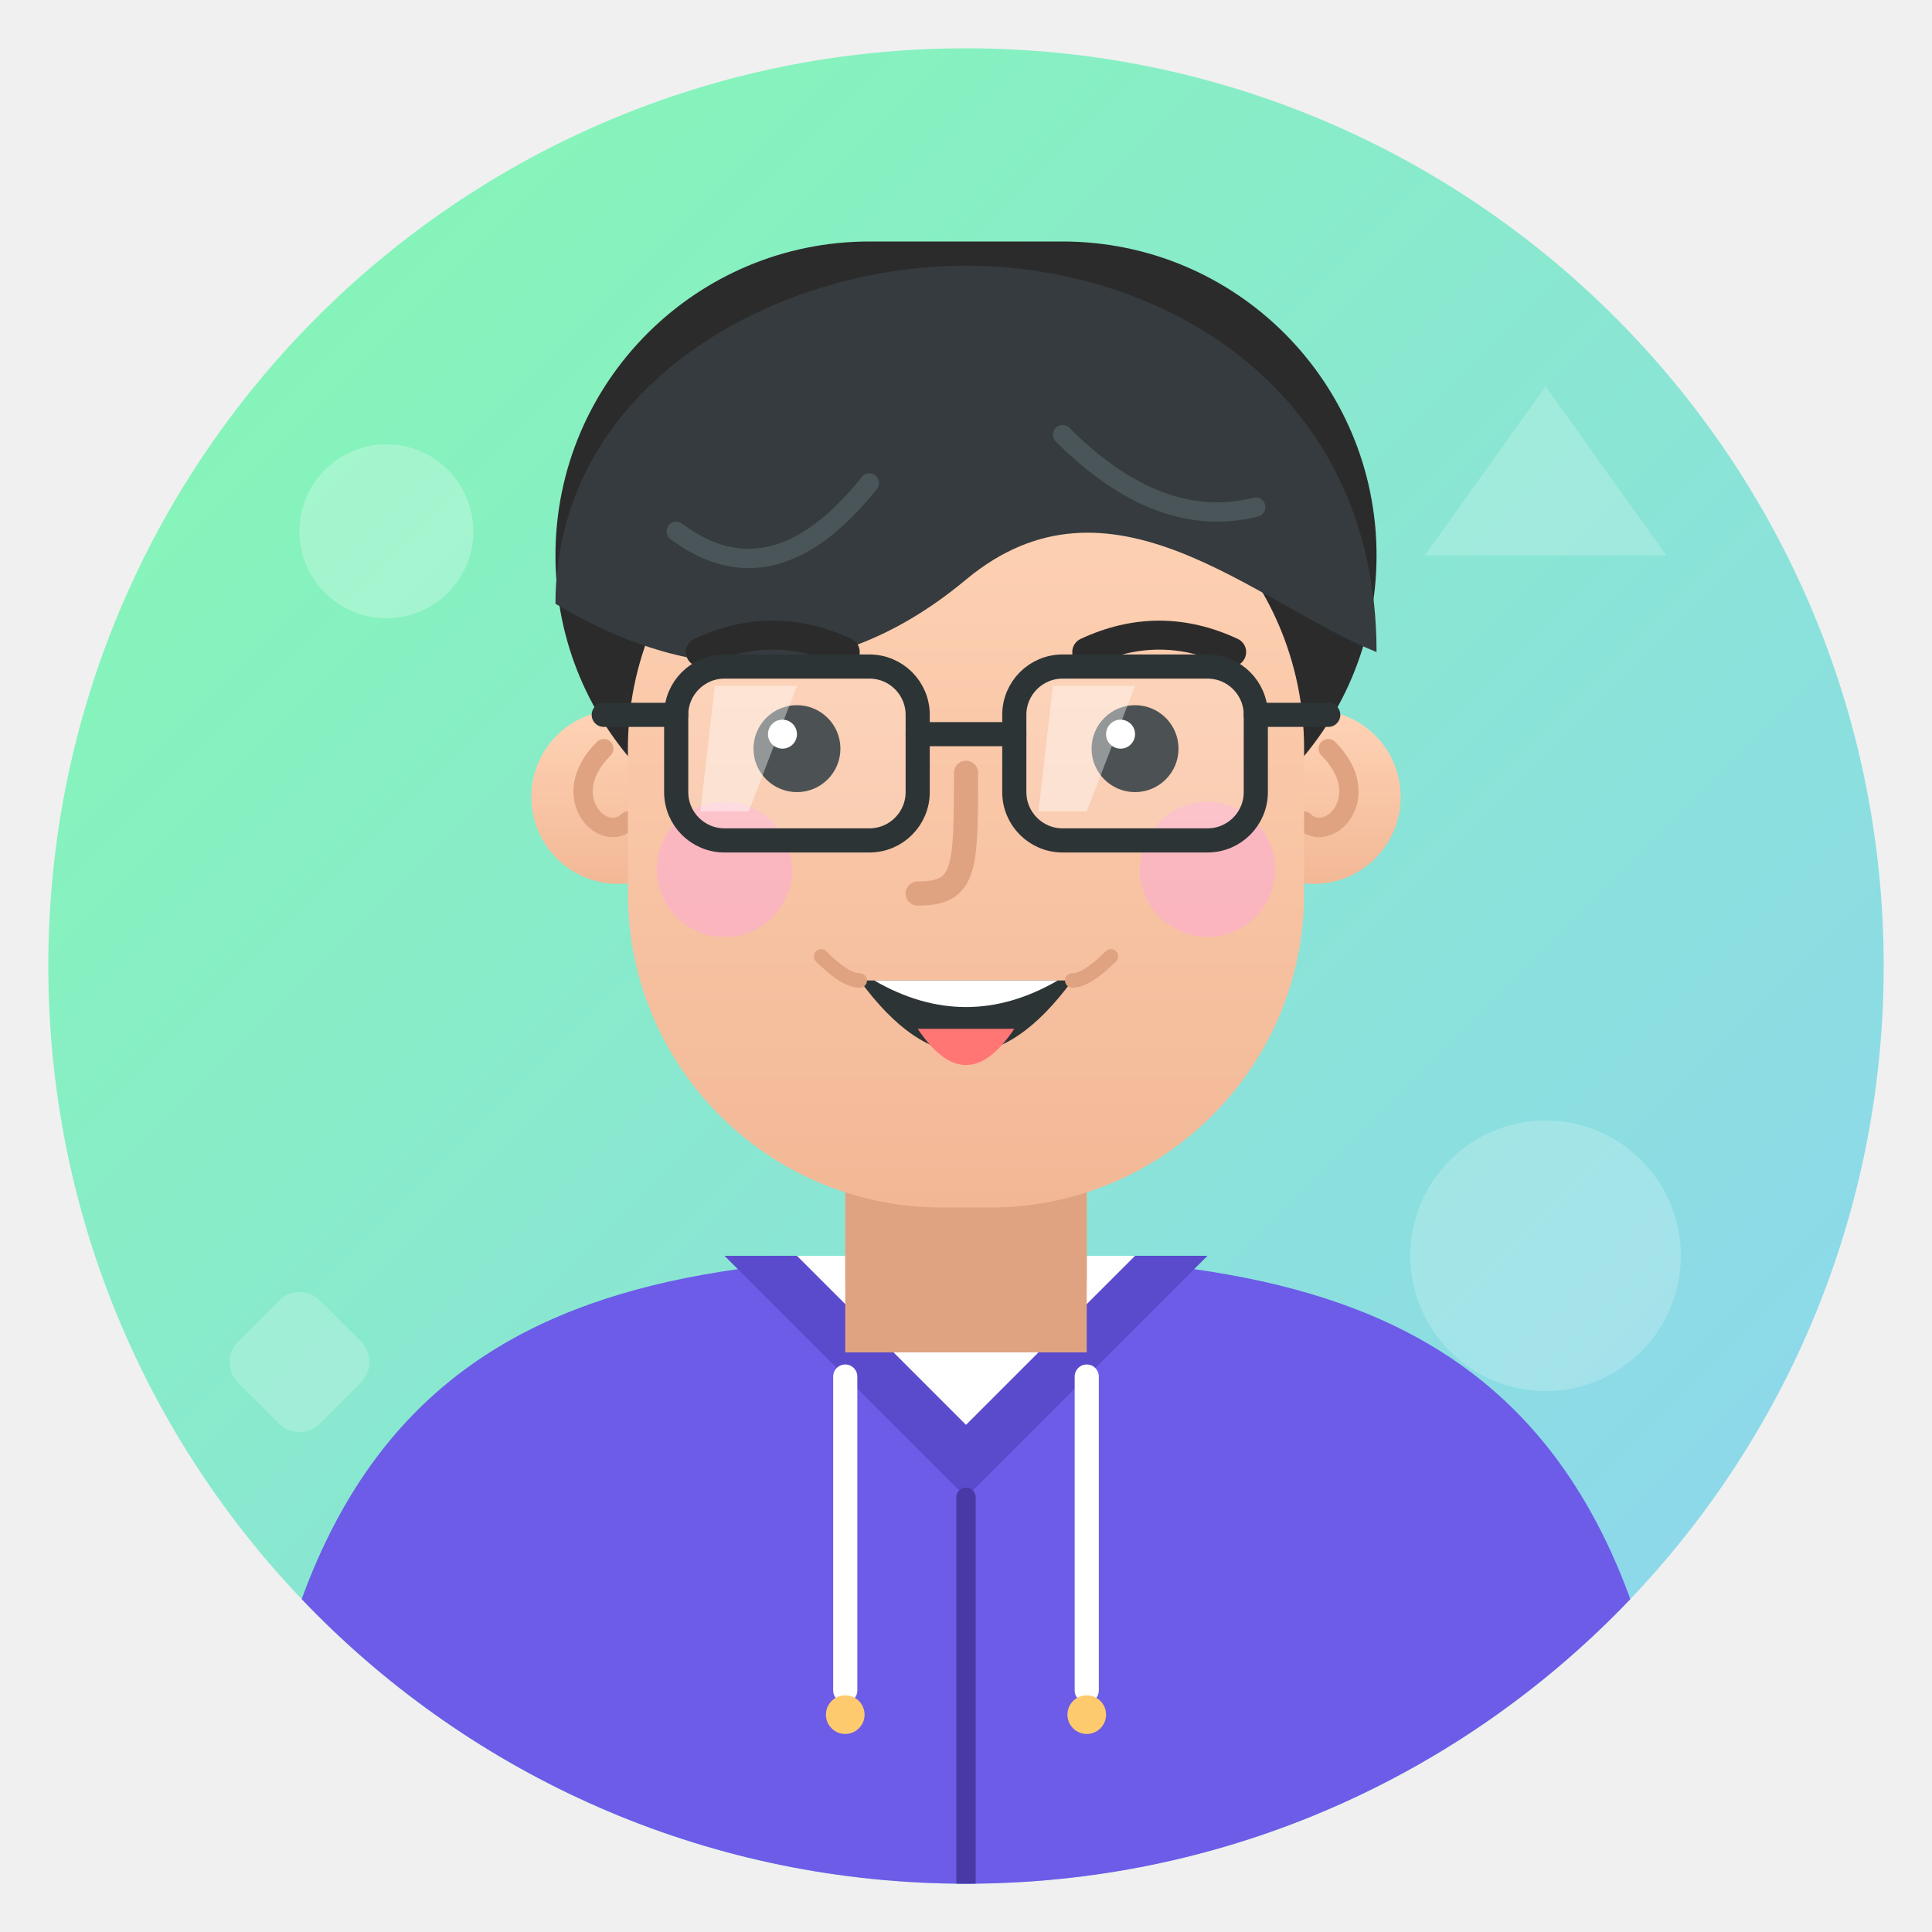
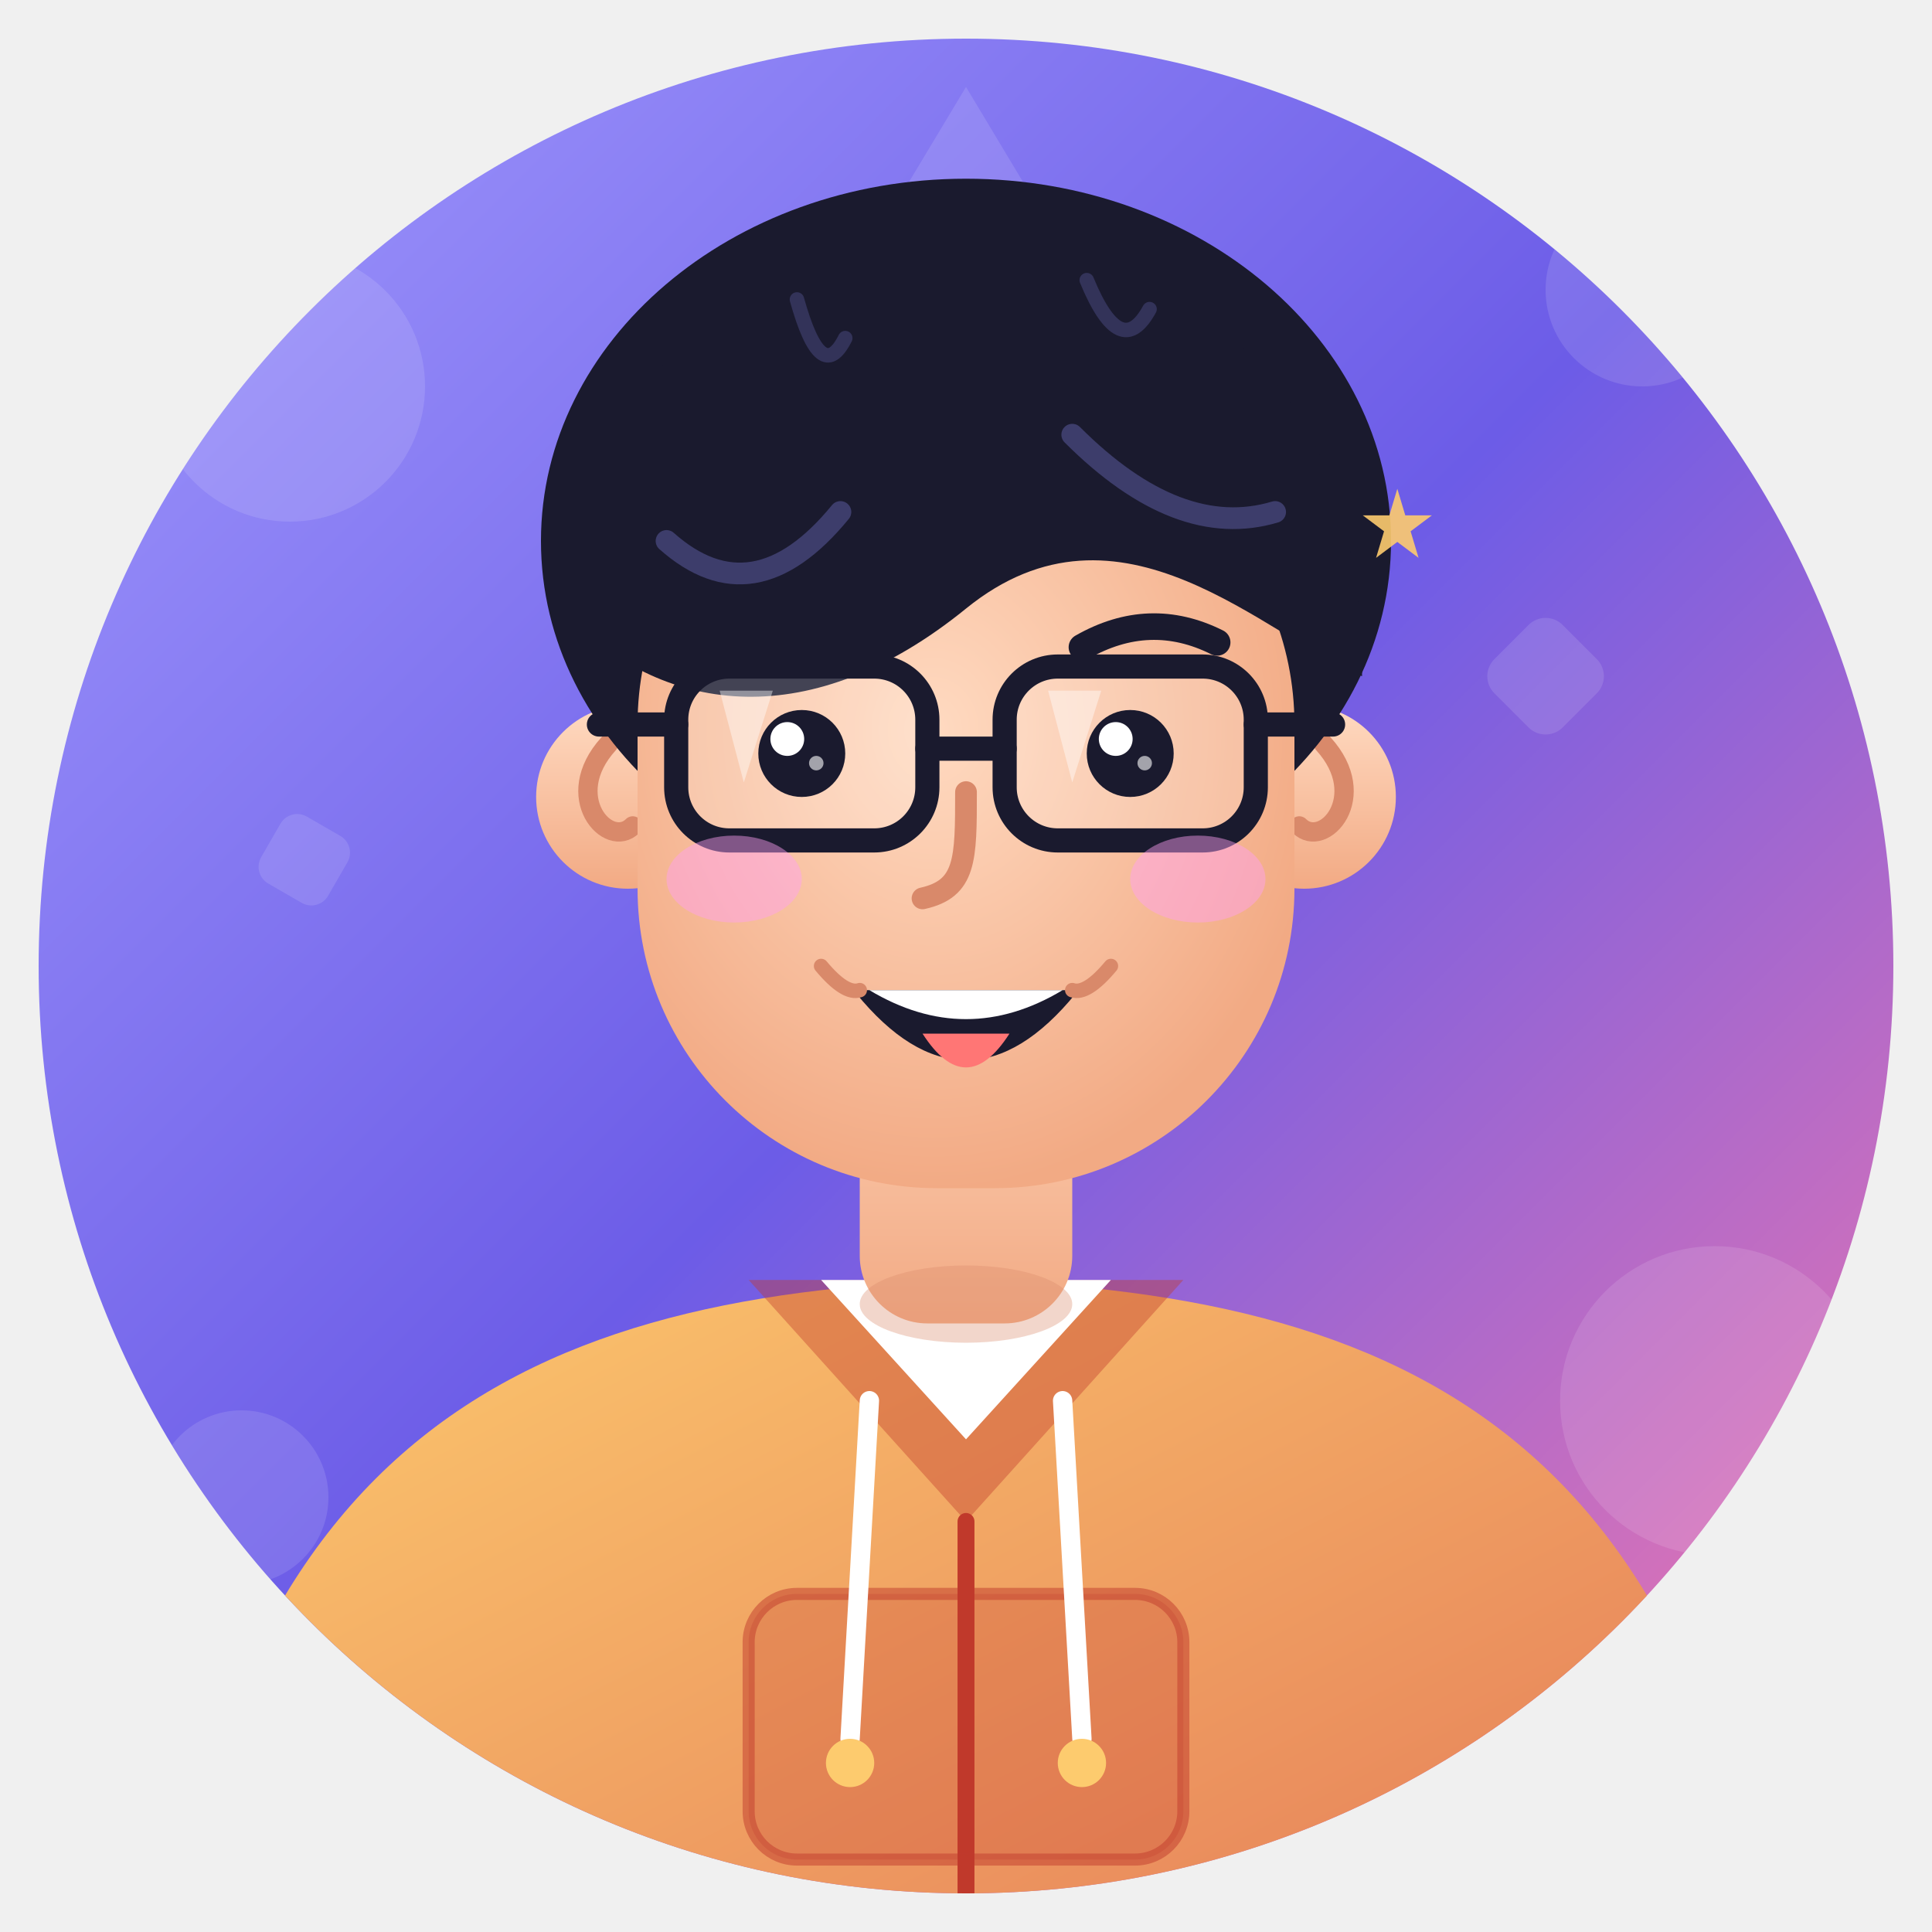
<svg xmlns="http://www.w3.org/2000/svg" viewBox="0 0 400 400" width="400" height="400">
  <defs>
-     <linearGradient id="bgGradient" x1="0%" y1="0%" x2="100%" y2="100%">
-       <stop offset="0%" stop-color="#84FAB0" />
-       <stop offset="100%" stop-color="#8FD3F4" />
+     <linearGradient id="p_bg" x1="0%" y1="0%" x2="100%" y2="100%">
+       <stop offset="0%" stop-color="#A29BFE" />
+       <stop offset="50%" stop-color="#6C5CE7" />
+       <stop offset="100%" stop-color="#FD79A8" />
    </linearGradient>
-     <linearGradient id="skinGradient" x1="0%" y1="0%" x2="0%" y2="100%">
-       <stop offset="0%" stop-color="#FFD3B6" />
-       <stop offset="100%" stop-color="#F2B896" />
+     <linearGradient id="p_skin" x1="0%" y1="0%" x2="0%" y2="100%">
+       <stop offset="0%" stop-color="#FFDAC1" />
+       <stop offset="100%" stop-color="#F2AA84" />
    </linearGradient>
-     <clipPath id="circleClip">
-       <circle cx="200" cy="200" r="190" />
+     <linearGradient id="p_hoodie" x1="0%" y1="0%" x2="100%" y2="100%">
+       <stop offset="0%" stop-color="#FDCB6E" />
+       <stop offset="100%" stop-color="#E17055" />
+     </linearGradient>
+     <radialGradient id="p_face_light" cx="45%" cy="40%" r="60%">
+       <stop offset="0%" stop-color="#FFDAC1" />
+       <stop offset="100%" stop-color="#F2AA84" />
+     </radialGradient>
+     <clipPath id="p_circleClip">
+       <circle cx="200" cy="200" r="192" />
    </clipPath>
+     <filter id="p_shadow" x="-20%" y="-20%" width="140%" height="140%">
+       <feDropShadow dx="0" dy="4" stdDeviation="6" flood-color="#00000022" />
+     </filter>
  </defs>
-   <circle cx="200" cy="200" r="190" fill="url(#bgGradient)" />
-   <g clip-path="url(#circleClip)">
-     <circle cx="80" cy="110" r="18" fill="#ffffff" opacity="0.25" />
-     <circle cx="320" cy="260" r="28" fill="#ffffff" opacity="0.2" />
-     <rect x="50" y="270" width="24" height="24" rx="6" transform="rotate(45 62 282)" fill="#ffffff" opacity="0.2" />
-     <polygon points="320,80 345,115 295,115" fill="#ffffff" opacity="0.2" />
-     <path d="M 50 420 C 50 280 110 260 200 260 C 290 260 350 280 350 420" fill="#6C5CE7" />
-     <path d="M 150 260 L 200 310 L 250 260 Z" fill="#5A4BCC" />
-     <path d="M 165 260 L 200 295 L 235 260 Z" fill="#FFFFFF" />
-     <path d="M 200 310 L 200 420" stroke="#4839A6" stroke-width="4" stroke-linecap="round" />
-     <path d="M 175 285 L 175 350" stroke="#FFFFFF" stroke-width="5" stroke-linecap="round" />
-     <path d="M 225 285 L 225 350" stroke="#FFFFFF" stroke-width="5" stroke-linecap="round" />
-     <circle cx="175" cy="355" r="4" fill="#FDCB6E" />
-     <circle cx="225" cy="355" r="4" fill="#FDCB6E" />
-     <rect x="175" y="190" width="50" height="90" rx="15" fill="url(#skinGradient)" />
-     <path d="M 175 235 Q 200 255 225 235 L 225 280 L 175 280 Z" fill="#DFA381" />
-     <circle cx="128" cy="165" r="18" fill="url(#skinGradient)" />
-     <circle cx="272" cy="165" r="18" fill="url(#skinGradient)" />
-     <path d="M 125 155 C 115 165 125 175 130 170" stroke="#DFA381" stroke-width="4" stroke-linecap="round" fill="none" />
-     <path d="M 275 155 C 285 165 275 175 270 170" stroke="#DFA381" stroke-width="4" stroke-linecap="round" fill="none" />
-     <rect x="115" y="50" width="170" height="130" rx="65" fill="#2B2B2B" />
-     <rect x="130" y="90" width="140" height="160" rx="65" fill="url(#skinGradient)" />
-     <path d="M 115 125 C 140 140 170 145 200 120 C 230 95 260 125 285 135 C 285 80 240 55 200 55 C 160 55 115 80 115 125 Z" fill="#353B3E" />
-     <path d="M 140 110 Q 160 125 180 100" stroke="#4A5559" stroke-width="4" stroke-linecap="round" fill="none" />
-     <path d="M 220 90 Q 240 110 260 105" stroke="#4A5559" stroke-width="4" stroke-linecap="round" fill="none" />
-     <path d="M 145 135 Q 160 128 175 135" stroke="#2B2B2B" stroke-width="6" stroke-linecap="round" fill="none" />
-     <path d="M 225 135 Q 240 128 255 135" stroke="#2B2B2B" stroke-width="6" stroke-linecap="round" fill="none" />
-     <circle cx="150" cy="180" r="14" fill="#FF9FF3" opacity="0.35" />
-     <circle cx="250" cy="180" r="14" fill="#FF9FF3" opacity="0.35" />
-     <circle cx="165" cy="155" r="9" fill="#2D3436" />
-     <circle cx="235" cy="155" r="9" fill="#2D3436" />
-     <circle cx="162" cy="152" r="3" fill="#FFFFFF" />
-     <circle cx="232" cy="152" r="3" fill="#FFFFFF" />
-     <rect x="140" y="138" width="50" height="36" rx="10" fill="#FFFFFF" opacity="0.15" />
-     <rect x="140" y="138" width="50" height="36" rx="10" fill="none" stroke="#2D3436" stroke-width="5" />
-     <rect x="210" y="138" width="50" height="36" rx="10" fill="#FFFFFF" opacity="0.15" />
-     <rect x="210" y="138" width="50" height="36" rx="10" fill="none" stroke="#2D3436" stroke-width="5" />
-     <path d="M 190 152 L 210 152" stroke="#2D3436" stroke-width="5" stroke-linecap="round" />
-     <path d="M 125 148 L 140 148" stroke="#2D3436" stroke-width="5" stroke-linecap="round" />
-     <path d="M 260 148 L 275 148" stroke="#2D3436" stroke-width="5" stroke-linecap="round" />
-     <polygon points="148,142 165,142 155,168 145,168" fill="#FFFFFF" opacity="0.4" />
-     <polygon points="218,142 235,142 225,168 215,168" fill="#FFFFFF" opacity="0.4" />
-     <path d="M 200 160 C 200 180 200 185 190 185" stroke="#DFA381" stroke-width="5" stroke-linecap="round" fill="none" />
-     <g transform="translate(0, -2)">
-       <path d="M 178 205 Q 200 235 222 205 Z" fill="#2D3436" />
-       <path d="M 181 205 Q 200 216 219 205 Z" fill="#FFFFFF" />
-       <path d="M 190 215 Q 200 230 210 215 Z" fill="#FF7675" />
-       <path d="M 170 200 Q 175 205 178 205" stroke="#DFA381" stroke-width="3" stroke-linecap="round" fill="none" />
-       <path d="M 230 200 Q 225 205 222 205" stroke="#DFA381" stroke-width="3" stroke-linecap="round" fill="none" />
-     </g>
+   <circle cx="200" cy="200" r="192" fill="url(#p_bg)" />
+   <g clip-path="url(#p_circleClip)" opacity="0.12">
+     <circle cx="60" cy="80" r="28" fill="#fff" />
+     <circle cx="340" cy="60" r="20" fill="#fff" />
+     <circle cx="50" cy="310" r="18" fill="#fff" />
+     <circle cx="355" cy="290" r="32" fill="#fff" />
+     <rect x="310" y="130" width="20" height="20" rx="5" transform="rotate(45 320 140)" fill="#fff" />
+     <rect x="55" y="170" width="16" height="16" rx="4" transform="rotate(30 63 178)" fill="#fff" />
+     <polygon points="200,18 212,38 188,38" fill="#fff" />
+     <polygon points="340,330 355,355 325,355" fill="#fff" />
+   </g>
+   <g clip-path="url(#p_circleClip)">
+     <path d="M 30 440 C 40 300 105 268 200 265 C 295 268 360 300 370 440 Z" fill="url(#p_hoodie)" />
+     <path d="M 155 265 L 200 315 L 245 265 Z" fill="#C0392B" opacity="0.4" />
+     <path d="M 170 265 L 200 298 L 230 265 Z" fill="#FFFFFF" />
+     <line x1="200" y1="315" x2="200" y2="440" stroke="#C0392B" stroke-width="3.5" stroke-linecap="round" />
+     <rect x="155" y="330" width="90" height="55" rx="10" fill="#C0392B" opacity="0.25" />
+     <rect x="155" y="330" width="90" height="55" rx="10" fill="none" stroke="#C0392B" stroke-width="2.5" opacity="0.5" />
+     <line x1="180" y1="290" x2="176" y2="360" stroke="#fff" stroke-width="4" stroke-linecap="round" />
+     <line x1="220" y1="290" x2="224" y2="360" stroke="#fff" stroke-width="4" stroke-linecap="round" />
+     <circle cx="176" cy="365" r="5" fill="#FDCB6E" />
+     <circle cx="224" cy="365" r="5" fill="#FDCB6E" />
+     <rect x="178" y="192" width="44" height="82" rx="14" fill="url(#p_skin)" />
+     <ellipse cx="200" cy="270" rx="22" ry="8" fill="#D9896A" opacity="0.35" />
+     <circle cx="130" cy="165" r="19" fill="url(#p_skin)" />
+     <circle cx="270" cy="165" r="19" fill="url(#p_skin)" />
+     <path d="M 126 154 C 116 165 126 176 131 171" stroke="#D9896A" stroke-width="4" stroke-linecap="round" fill="none" />
+     <path d="M 274 154 C 284 165 274 176 269 171" stroke="#D9896A" stroke-width="4" stroke-linecap="round" fill="none" />
+     <ellipse cx="200" cy="112" rx="88" ry="75" fill="#1A1A2E" />
+     <rect x="132" y="88" width="136" height="158" rx="62" fill="url(#p_face_light)" />
+     <path d="M 118 128 C 138 148 168 152 200 126 C 232 100 262 132 282 140 C 282 78 246 52 200 52 C 154 52 118 78 118 128 Z" fill="#1A1A2E" />
+     <path d="M 138 112 Q 156 128 174 106" stroke="#3D3D6B" stroke-width="4.5" stroke-linecap="round" fill="none" />
+     <path d="M 222 90 Q 244 112 264 106" stroke="#3D3D6B" stroke-width="4.5" stroke-linecap="round" fill="none" />
+     <path d="M 165 62 Q 170 80 175 70" stroke="#3D3D6B" stroke-width="3" stroke-linecap="round" fill="none" opacity="0.7" />
+     <path d="M 225 58 Q 232 75 238 64" stroke="#3D3D6B" stroke-width="3" stroke-linecap="round" fill="none" opacity="0.7" />
+     <path d="M 148 134 Q 162 126 176 133" stroke="#1A1A2E" stroke-width="5.5" stroke-linecap="round" fill="none" />
+     <path d="M 224 134 Q 238 126 252 133" stroke="#1A1A2E" stroke-width="5.5" stroke-linecap="round" fill="none" />
+     <rect x="140" y="138" width="52" height="36" rx="11" fill="#FFFFFF" opacity="0.18" />
+     <rect x="140" y="138" width="52" height="36" rx="11" fill="none" stroke="#1A1A2E" stroke-width="5" />
+     <rect x="208" y="138" width="52" height="36" rx="11" fill="#FFFFFF" opacity="0.18" />
+     <rect x="208" y="138" width="52" height="36" rx="11" fill="none" stroke="#1A1A2E" stroke-width="5" />
+     <path d="M 192 155 L 208 155" stroke="#1A1A2E" stroke-width="5" stroke-linecap="round" />
+     <path d="M 124 150 L 140 150" stroke="#1A1A2E" stroke-width="5" stroke-linecap="round" />
+     <path d="M 260 150 L 276 150" stroke="#1A1A2E" stroke-width="5" stroke-linecap="round" />
+     <path d="M 149 143 L 160 143 L 154 162 Z" fill="#fff" opacity="0.42" />
+     <path d="M 217 143 L 228 143 L 222 162 Z" fill="#fff" opacity="0.42" />
+     <ellipse cx="152" cy="182" rx="14" ry="9" fill="#FF9FF3" opacity="0.45" />
+     <ellipse cx="248" cy="182" rx="14" ry="9" fill="#FF9FF3" opacity="0.45" />
+     <circle cx="166" cy="156" r="9" fill="#1A1A2E" />
+     <circle cx="234" cy="156" r="9" fill="#1A1A2E" />
+     <circle cx="163" cy="153" r="3.5" fill="#fff" />
+     <circle cx="231" cy="153" r="3.5" fill="#fff" />
+     <circle cx="169" cy="158" r="1.5" fill="#fff" opacity="0.6" />
+     <circle cx="237" cy="158" r="1.5" fill="#fff" opacity="0.6" />
+     <path d="M 200 164 C 200 178 200 184 191 186" stroke="#D9896A" stroke-width="4.5" stroke-linecap="round" fill="none" />
+     <path d="M 178 205 Q 200 232 222 205" fill="#1A1A2E" stroke="#1A1A2E" stroke-width="2" stroke-linejoin="round" />
+     <path d="M 180 205 Q 200 217 220 205" fill="#fff" />
+     <path d="M 191 214 Q 200 228 209 214" fill="#FF7675" />
+     <path d="M 170 200 Q 175 206 178 205" stroke="#D9896A" stroke-width="3" stroke-linecap="round" fill="none" />
+     <path d="M 230 200 Q 225 206 222 205" stroke="#D9896A" stroke-width="3" stroke-linecap="round" fill="none" />
+     <polygon points="290,110 293,120 303,120 295,126 298,136 290,130 282,136 285,126 277,120 287,120" fill="#FDCB6E" opacity="0.9" transform="scale(0.55) translate(236,74)" />
  </g>
</svg>
